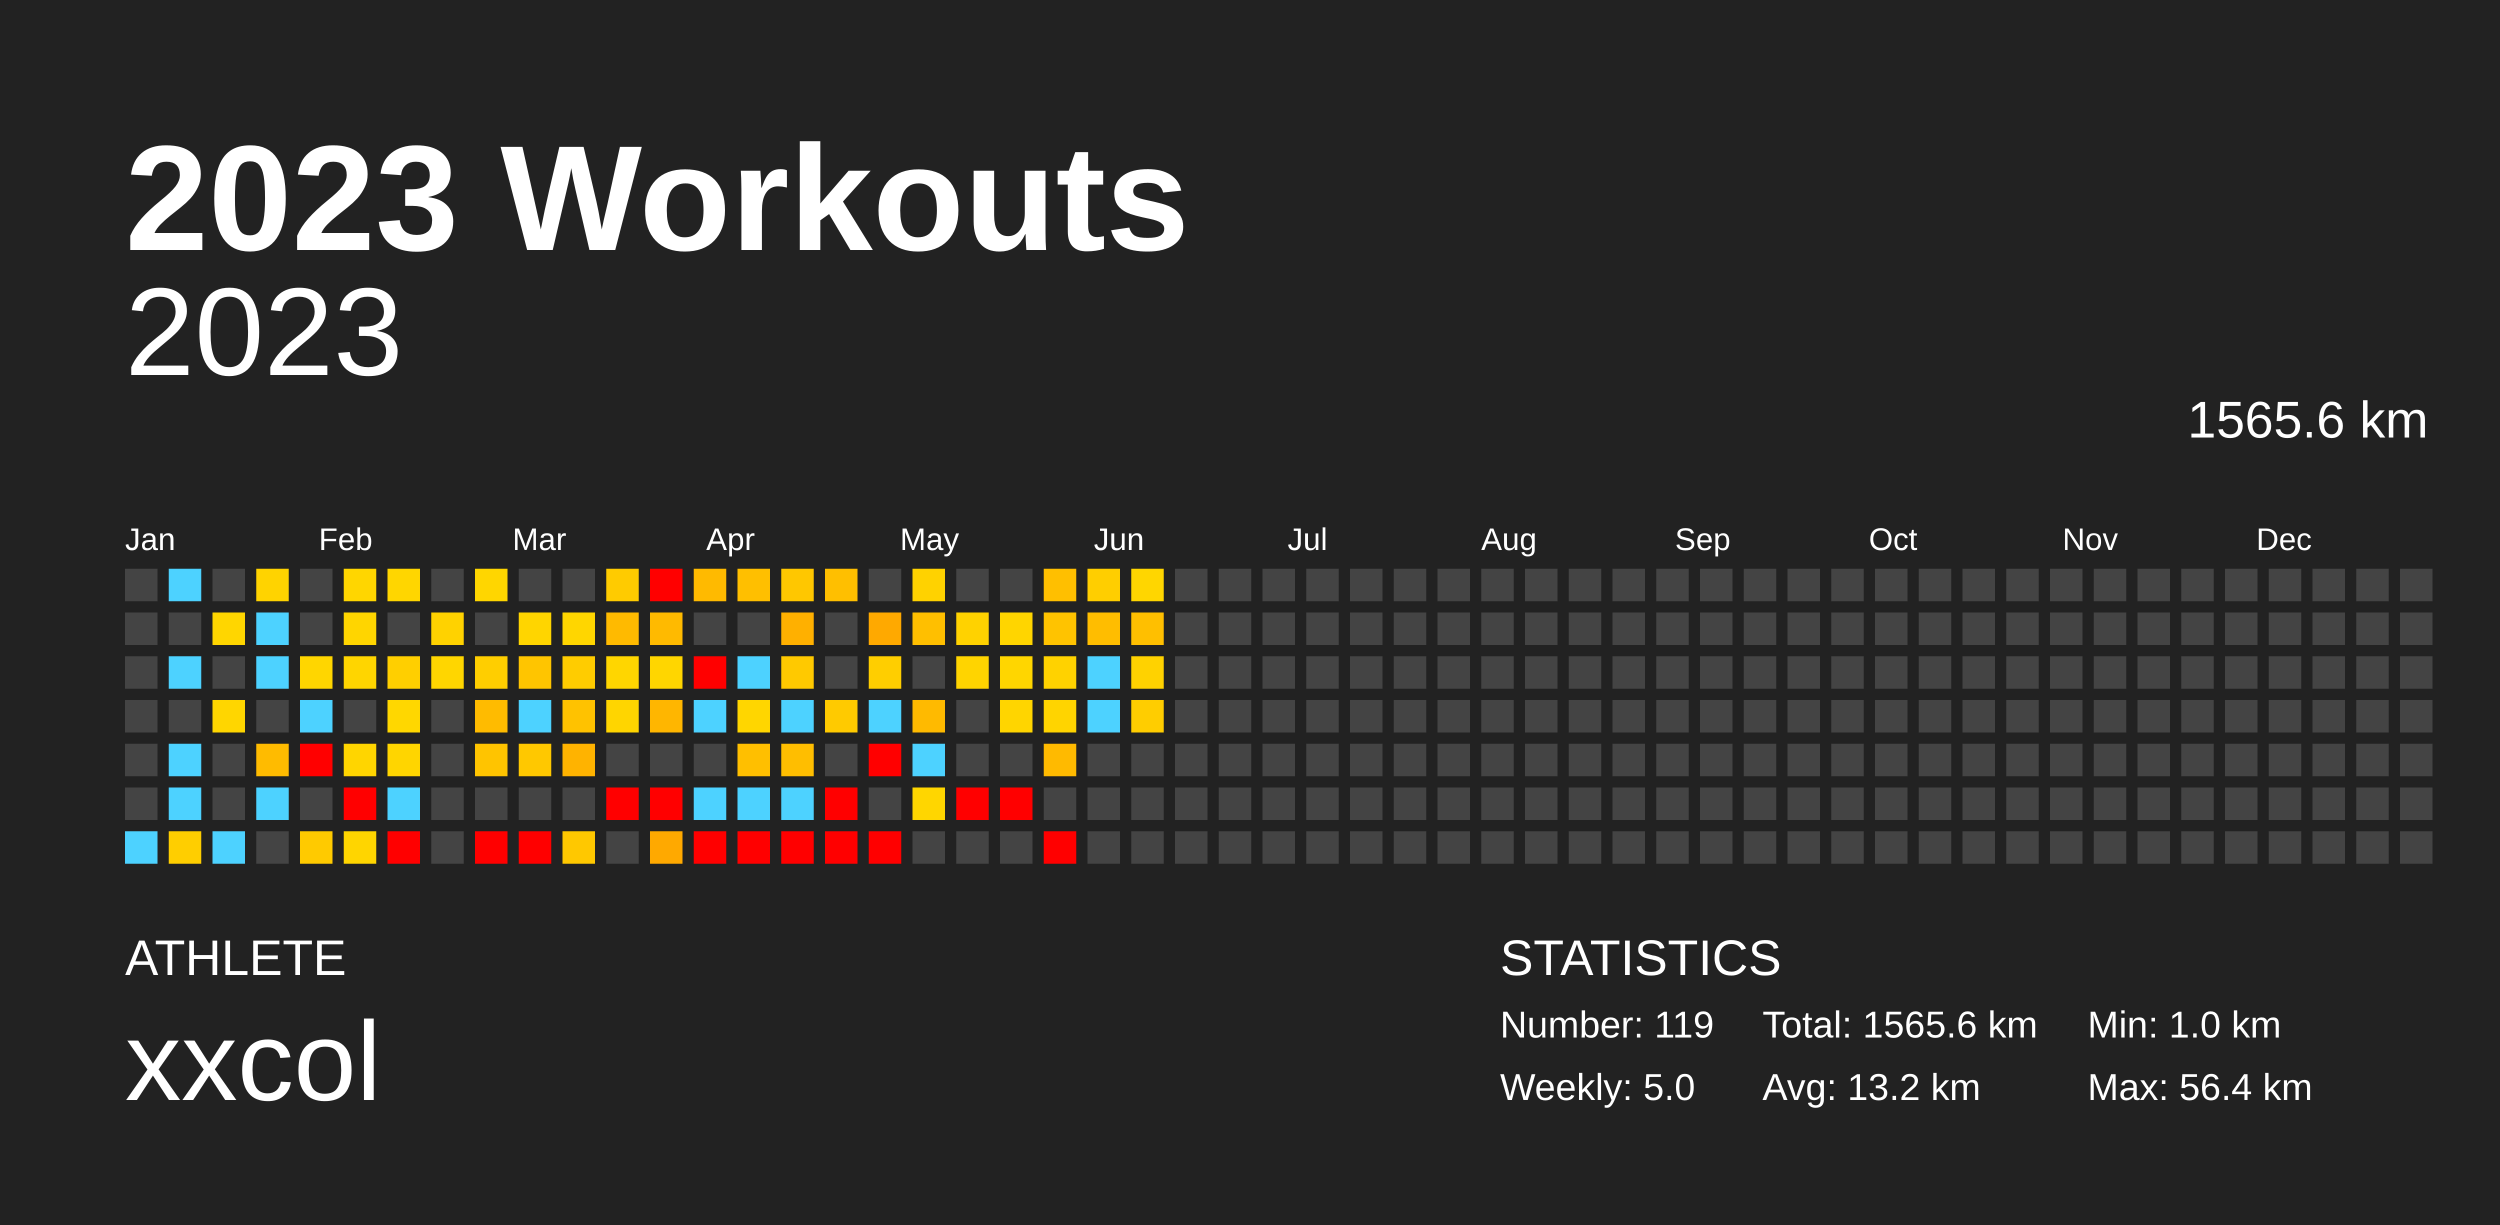
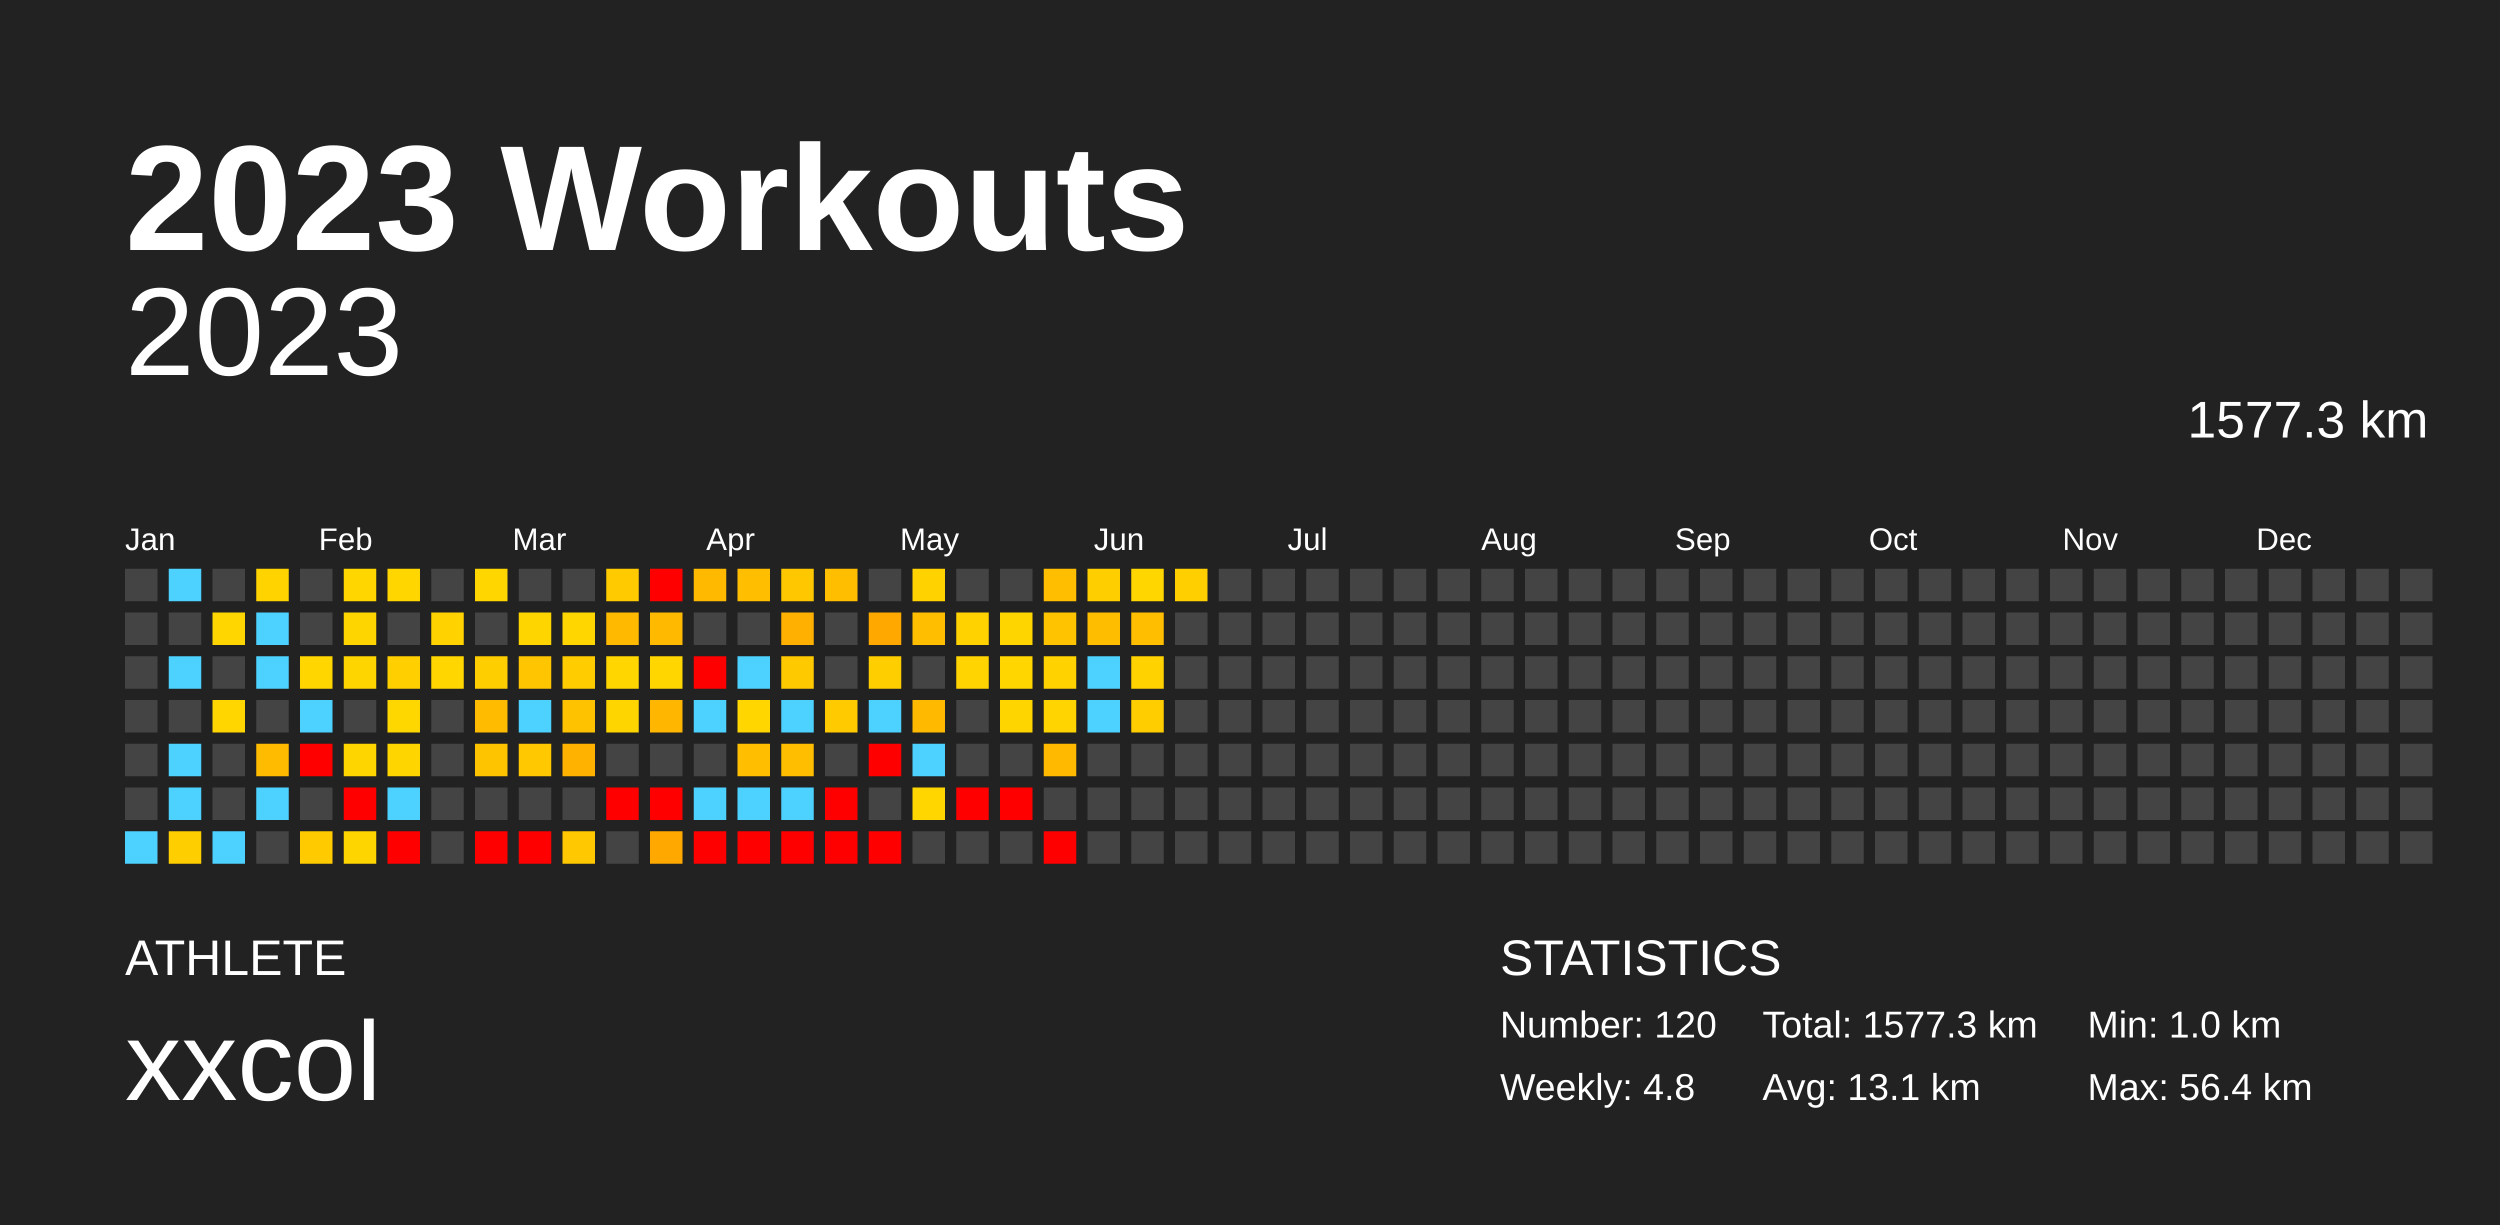
<svg xmlns="http://www.w3.org/2000/svg" baseProfile="full" height="98mm" version="1.1" viewBox="0,0,200,98" width="200mm">
  <defs />
  <rect fill="#222222" height="98" width="200" x="0" y="0" />
  <text fill="#FFFFFF" style="font-size:12px; font-family:Arial; font-weight:bold;" x="10" y="20">2023 Workouts</text>
  <text fill="#FFFFFF" style="font-size:4px; font-family:Arial" x="10" y="78">ATHLETE</text>
  <text fill="#FFFFFF" style="font-size:9px; font-family:Arial" x="10" y="88">xxcol</text>
  <text fill="#FFFFFF" style="font-size:4px; font-family:Arial" x="120" y="78">STATISTICS</text>
-   <text fill="#FFFFFF" style="font-size:3px; font-family:Arial" x="120" y="83">Number: 119</text>
-   <text fill="#FFFFFF" style="font-size:3px; font-family:Arial" x="120" y="88">Weekly: 5.0</text>
-   <text fill="#FFFFFF" style="font-size:3px; font-family:Arial" x="141" y="83">Total: 1565.6 km</text>
-   <text fill="#FFFFFF" style="font-size:3px; font-family:Arial" x="141" y="88">Avg: 13.2 km</text>
+   <text fill="#FFFFFF" style="font-size:3px; font-family:Arial" x="120" y="83">Number: 120</text>
+   <text fill="#FFFFFF" style="font-size:3px; font-family:Arial" x="120" y="88">Weekly: 4.8</text>
+   <text fill="#FFFFFF" style="font-size:3px; font-family:Arial" x="141" y="83">Total: 1577.3 km</text>
+   <text fill="#FFFFFF" style="font-size:3px; font-family:Arial" x="141" y="88">Avg: 13.1 km</text>
  <text fill="#FFFFFF" style="font-size:3px; font-family:Arial" x="167" y="83">Min: 1.0 km</text>
  <text fill="#FFFFFF" style="font-size:3px; font-family:Arial" x="167" y="88">Max: 56.4 km</text>
  <text alignment-baseline="hanging" fill="#FFFFFF" style="font-size:10.0px; font-family:Arial;" x="10" y="30">2023</text>
-   <text alignment-baseline="hanging" fill="#FFFFFF" style="font-size:4.125px; font-family:Arial;" x="175" y="35">1565.6 km</text>
+   <text alignment-baseline="hanging" fill="#FFFFFF" style="font-size:4.125px; font-family:Arial;" x="175" y="35">1577.3 km</text>
  <text fill="#FFFFFF" style="font-size:2.5px; font-family:Arial" x="10.0" y="44">Jan</text>
  <text fill="#FFFFFF" style="font-size:2.5px; font-family:Arial" x="25.5" y="44">Feb</text>
  <text fill="#FFFFFF" style="font-size:2.5px; font-family:Arial" x="41.0" y="44">Mar</text>
  <text fill="#FFFFFF" style="font-size:2.5px; font-family:Arial" x="56.5" y="44">Apr</text>
  <text fill="#FFFFFF" style="font-size:2.5px; font-family:Arial" x="72.0" y="44">May</text>
  <text fill="#FFFFFF" style="font-size:2.5px; font-family:Arial" x="87.5" y="44">Jun</text>
  <text fill="#FFFFFF" style="font-size:2.5px; font-family:Arial" x="103.0" y="44">Jul</text>
  <text fill="#FFFFFF" style="font-size:2.5px; font-family:Arial" x="118.5" y="44">Aug</text>
  <text fill="#FFFFFF" style="font-size:2.5px; font-family:Arial" x="134.0" y="44">Sep</text>
  <text fill="#FFFFFF" style="font-size:2.5px; font-family:Arial" x="149.5" y="44">Oct</text>
  <text fill="#FFFFFF" style="font-size:2.5px; font-family:Arial" x="165.0" y="44">Nov</text>
  <text fill="#FFFFFF" style="font-size:2.5px; font-family:Arial" x="180.5" y="44">Dec</text>
  <rect fill="#444444" height="2.6" width="2.6" x="10.0" y="45.5" />
  <rect fill="#444444" height="2.6" width="2.6" x="10.0" y="49.0" />
  <rect fill="#444444" height="2.6" width="2.6" x="10.0" y="52.5" />
  <rect fill="#444444" height="2.6" width="2.6" x="10.0" y="56.0" />
  <rect fill="#444444" height="2.6" width="2.6" x="10.0" y="59.5" />
  <rect fill="#444444" height="2.6" width="2.6" x="10.0" y="63.0" />
  <rect fill="#4dd2ff" height="2.6" width="2.6" x="10.0" y="66.5" />
  <rect fill="#4dd2ff" height="2.6" width="2.6" x="13.5" y="45.5" />
  <rect fill="#444444" height="2.6" width="2.6" x="13.5" y="49.0" />
  <rect fill="#4dd2ff" height="2.6" width="2.6" x="13.5" y="52.5" />
  <rect fill="#444444" height="2.6" width="2.6" x="13.5" y="56.0" />
  <rect fill="#4dd2ff" height="2.6" width="2.6" x="13.5" y="59.5" />
  <rect fill="#4dd2ff" height="2.6" width="2.6" x="13.5" y="63.0" />
  <rect fill="#ffce00" height="2.6" width="2.6" x="13.5" y="66.5" />
  <rect fill="#444444" height="2.6" width="2.6" x="17.0" y="45.5" />
  <rect fill="#ffd600" height="2.6" width="2.6" x="17.0" y="49.0" />
  <rect fill="#444444" height="2.6" width="2.6" x="17.0" y="52.5" />
  <rect fill="#ffd600" height="2.6" width="2.6" x="17.0" y="56.0" />
  <rect fill="#444444" height="2.6" width="2.6" x="17.0" y="59.5" />
  <rect fill="#444444" height="2.6" width="2.6" x="17.0" y="63.0" />
  <rect fill="#4dd2ff" height="2.6" width="2.6" x="17.0" y="66.5" />
  <rect fill="#ffd300" height="2.6" width="2.6" x="20.5" y="45.5" />
  <rect fill="#4dd2ff" height="2.6" width="2.6" x="20.5" y="49.0" />
  <rect fill="#4dd2ff" height="2.6" width="2.6" x="20.5" y="52.5" />
  <rect fill="#444444" height="2.6" width="2.6" x="20.5" y="56.0" />
  <rect fill="#ffbb00" height="2.6" width="2.6" x="20.5" y="59.5" />
  <rect fill="#4dd2ff" height="2.6" width="2.6" x="20.5" y="63.0" />
  <rect fill="#444444" height="2.6" width="2.6" x="20.5" y="66.5" />
  <rect fill="#444444" height="2.6" width="2.6" x="24.0" y="45.5" />
  <rect fill="#444444" height="2.6" width="2.6" x="24.0" y="49.0" />
  <rect fill="#ffd600" height="2.6" width="2.6" x="24.0" y="52.5" />
  <rect fill="#4dd2ff" height="2.6" width="2.6" x="24.0" y="56.0" />
  <rect fill="red" height="2.6" width="2.6" x="24.0" y="59.5" />
  <rect fill="#444444" height="2.6" width="2.6" x="24.0" y="63.0" />
  <rect fill="#ffca00" height="2.6" width="2.6" x="24.0" y="66.5" />
  <rect fill="#ffd600" height="2.6" width="2.6" x="27.5" y="45.5" />
  <rect fill="#ffd500" height="2.6" width="2.6" x="27.5" y="49.0" />
  <rect fill="#ffd500" height="2.6" width="2.6" x="27.5" y="52.5" />
  <rect fill="#444444" height="2.6" width="2.6" x="27.5" y="56.0" />
  <rect fill="#ffd500" height="2.6" width="2.6" x="27.5" y="59.5" />
  <rect fill="red" height="2.6" width="2.6" x="27.5" y="63.0" />
  <rect fill="#ffd500" height="2.6" width="2.6" x="27.5" y="66.5" />
  <rect fill="#ffd600" height="2.6" width="2.6" x="31.0" y="45.5" />
  <rect fill="#444444" height="2.6" width="2.6" x="31.0" y="49.0" />
  <rect fill="#ffcf00" height="2.6" width="2.6" x="31.0" y="52.5" />
  <rect fill="#ffd700" height="2.6" width="2.6" x="31.0" y="56.0" />
  <rect fill="#ffd500" height="2.6" width="2.6" x="31.0" y="59.5" />
  <rect fill="#4dd2ff" height="2.6" width="2.6" x="31.0" y="63.0" />
  <rect fill="red" height="2.6" width="2.6" x="31.0" y="66.5" />
  <rect fill="#444444" height="2.6" width="2.6" x="34.5" y="45.5" />
  <rect fill="#ffd200" height="2.6" width="2.6" x="34.5" y="49.0" />
  <rect fill="#ffd600" height="2.6" width="2.6" x="34.5" y="52.5" />
  <rect fill="#444444" height="2.6" width="2.6" x="34.5" y="56.0" />
  <rect fill="#444444" height="2.6" width="2.6" x="34.5" y="59.5" />
  <rect fill="#444444" height="2.6" width="2.6" x="34.5" y="63.0" />
  <rect fill="#444444" height="2.6" width="2.6" x="34.5" y="66.5" />
  <rect fill="#ffd600" height="2.6" width="2.6" x="38.0" y="45.5" />
  <rect fill="#444444" height="2.6" width="2.6" x="38.0" y="49.0" />
  <rect fill="#ffce00" height="2.6" width="2.6" x="38.0" y="52.5" />
  <rect fill="#ffbb00" height="2.6" width="2.6" x="38.0" y="56.0" />
  <rect fill="#ffc400" height="2.6" width="2.6" x="38.0" y="59.5" />
  <rect fill="#444444" height="2.6" width="2.6" x="38.0" y="63.0" />
  <rect fill="red" height="2.6" width="2.6" x="38.0" y="66.5" />
  <rect fill="#444444" height="2.6" width="2.6" x="41.5" y="45.5" />
  <rect fill="#ffd500" height="2.6" width="2.6" x="41.5" y="49.0" />
  <rect fill="#ffc500" height="2.6" width="2.6" x="41.5" y="52.5" />
  <rect fill="#4dd2ff" height="2.6" width="2.6" x="41.5" y="56.0" />
  <rect fill="#ffc800" height="2.6" width="2.6" x="41.5" y="59.5" />
  <rect fill="#444444" height="2.6" width="2.6" x="41.5" y="63.0" />
  <rect fill="red" height="2.6" width="2.6" x="41.5" y="66.5" />
  <rect fill="#444444" height="2.6" width="2.6" x="45.0" y="45.5" />
  <rect fill="#ffd600" height="2.6" width="2.6" x="45.0" y="49.0" />
  <rect fill="#ffcc00" height="2.6" width="2.6" x="45.0" y="52.5" />
  <rect fill="#ffc200" height="2.6" width="2.6" x="45.0" y="56.0" />
  <rect fill="#ffb300" height="2.6" width="2.6" x="45.0" y="59.5" />
  <rect fill="#444444" height="2.6" width="2.6" x="45.0" y="63.0" />
  <rect fill="#ffc800" height="2.6" width="2.6" x="45.0" y="66.5" />
  <rect fill="#ffcb00" height="2.6" width="2.6" x="48.5" y="45.5" />
  <rect fill="#ffba00" height="2.6" width="2.6" x="48.5" y="49.0" />
  <rect fill="#ffd600" height="2.6" width="2.6" x="48.5" y="52.5" />
  <rect fill="#ffd500" height="2.6" width="2.6" x="48.5" y="56.0" />
  <rect fill="#444444" height="2.6" width="2.6" x="48.5" y="59.5" />
  <rect fill="red" height="2.6" width="2.6" x="48.5" y="63.0" />
  <rect fill="#444444" height="2.6" width="2.6" x="48.5" y="66.5" />
  <rect fill="red" height="2.6" width="2.6" x="52.0" y="45.5" />
  <rect fill="#ffba00" height="2.6" width="2.6" x="52.0" y="49.0" />
  <rect fill="#ffd600" height="2.6" width="2.6" x="52.0" y="52.5" />
  <rect fill="#ffb600" height="2.6" width="2.6" x="52.0" y="56.0" />
  <rect fill="#444444" height="2.6" width="2.6" x="52.0" y="59.5" />
  <rect fill="red" height="2.6" width="2.6" x="52.0" y="63.0" />
  <rect fill="#ffa900" height="2.6" width="2.6" x="52.0" y="66.5" />
  <rect fill="#ffba00" height="2.6" width="2.6" x="55.5" y="45.5" />
  <rect fill="#444444" height="2.6" width="2.6" x="55.5" y="49.0" />
  <rect fill="red" height="2.6" width="2.6" x="55.5" y="52.5" />
  <rect fill="#4dd2ff" height="2.6" width="2.6" x="55.5" y="56.0" />
  <rect fill="#444444" height="2.6" width="2.6" x="55.5" y="59.5" />
  <rect fill="#4dd2ff" height="2.6" width="2.6" x="55.5" y="63.0" />
  <rect fill="red" height="2.6" width="2.6" x="55.5" y="66.5" />
  <rect fill="#ffbf00" height="2.6" width="2.6" x="59.0" y="45.5" />
  <rect fill="#444444" height="2.6" width="2.6" x="59.0" y="49.0" />
  <rect fill="#4dd2ff" height="2.6" width="2.6" x="59.0" y="52.5" />
  <rect fill="#ffd600" height="2.6" width="2.6" x="59.0" y="56.0" />
  <rect fill="#ffbf00" height="2.6" width="2.6" x="59.0" y="59.5" />
  <rect fill="#4dd2ff" height="2.6" width="2.6" x="59.0" y="63.0" />
  <rect fill="red" height="2.6" width="2.6" x="59.0" y="66.5" />
  <rect fill="#ffc700" height="2.6" width="2.6" x="62.5" y="45.5" />
  <rect fill="#ffb000" height="2.6" width="2.6" x="62.5" y="49.0" />
  <rect fill="#ffc900" height="2.6" width="2.6" x="62.5" y="52.5" />
  <rect fill="#4dd2ff" height="2.6" width="2.6" x="62.5" y="56.0" />
  <rect fill="#ffbe00" height="2.6" width="2.6" x="62.5" y="59.5" />
  <rect fill="#4dd2ff" height="2.6" width="2.6" x="62.5" y="63.0" />
  <rect fill="red" height="2.6" width="2.6" x="62.5" y="66.5" />
  <rect fill="#ffbf00" height="2.6" width="2.6" x="66.0" y="45.5" />
  <rect fill="#444444" height="2.6" width="2.6" x="66.0" y="49.0" />
  <rect fill="#444444" height="2.6" width="2.6" x="66.0" y="52.5" />
  <rect fill="#ffca00" height="2.6" width="2.6" x="66.0" y="56.0" />
  <rect fill="#444444" height="2.6" width="2.6" x="66.0" y="59.5" />
  <rect fill="red" height="2.6" width="2.6" x="66.0" y="63.0" />
  <rect fill="red" height="2.6" width="2.6" x="66.0" y="66.5" />
  <rect fill="#444444" height="2.6" width="2.6" x="69.5" y="45.5" />
  <rect fill="#ffa900" height="2.6" width="2.6" x="69.5" y="49.0" />
  <rect fill="#ffce00" height="2.6" width="2.6" x="69.5" y="52.5" />
  <rect fill="#4dd2ff" height="2.6" width="2.6" x="69.5" y="56.0" />
  <rect fill="red" height="2.6" width="2.6" x="69.5" y="59.5" />
  <rect fill="#444444" height="2.6" width="2.6" x="69.5" y="63.0" />
  <rect fill="red" height="2.6" width="2.6" x="69.5" y="66.5" />
  <rect fill="#ffd200" height="2.6" width="2.6" x="73.0" y="45.5" />
  <rect fill="#ffbf00" height="2.6" width="2.6" x="73.0" y="49.0" />
  <rect fill="#444444" height="2.6" width="2.6" x="73.0" y="52.5" />
  <rect fill="#ffba00" height="2.6" width="2.6" x="73.0" y="56.0" />
  <rect fill="#4dd2ff" height="2.6" width="2.6" x="73.0" y="59.5" />
  <rect fill="#ffd600" height="2.6" width="2.6" x="73.0" y="63.0" />
  <rect fill="#444444" height="2.6" width="2.6" x="73.0" y="66.5" />
  <rect fill="#444444" height="2.6" width="2.6" x="76.5" y="45.5" />
  <rect fill="#ffd200" height="2.6" width="2.6" x="76.5" y="49.0" />
  <rect fill="#ffd400" height="2.6" width="2.6" x="76.5" y="52.5" />
  <rect fill="#444444" height="2.6" width="2.6" x="76.5" y="56.0" />
  <rect fill="#444444" height="2.6" width="2.6" x="76.5" y="59.5" />
  <rect fill="red" height="2.6" width="2.6" x="76.5" y="63.0" />
  <rect fill="#444444" height="2.6" width="2.6" x="76.5" y="66.5" />
  <rect fill="#444444" height="2.6" width="2.6" x="80.0" y="45.5" />
  <rect fill="#ffd500" height="2.6" width="2.6" x="80.0" y="49.0" />
  <rect fill="#ffd600" height="2.6" width="2.6" x="80.0" y="52.5" />
  <rect fill="#ffd500" height="2.6" width="2.6" x="80.0" y="56.0" />
  <rect fill="#444444" height="2.6" width="2.6" x="80.0" y="59.5" />
  <rect fill="red" height="2.6" width="2.6" x="80.0" y="63.0" />
  <rect fill="#444444" height="2.6" width="2.6" x="80.0" y="66.5" />
  <rect fill="#ffbf00" height="2.6" width="2.6" x="83.5" y="45.5" />
  <rect fill="#ffc300" height="2.6" width="2.6" x="83.5" y="49.0" />
  <rect fill="#ffd200" height="2.6" width="2.6" x="83.5" y="52.5" />
  <rect fill="#ffd400" height="2.6" width="2.6" x="83.5" y="56.0" />
  <rect fill="#ffba00" height="2.6" width="2.6" x="83.5" y="59.5" />
  <rect fill="#444444" height="2.6" width="2.6" x="83.5" y="63.0" />
  <rect fill="red" height="2.6" width="2.6" x="83.5" y="66.5" />
  <rect fill="#ffce00" height="2.6" width="2.6" x="87.0" y="45.5" />
  <rect fill="#ffbd00" height="2.6" width="2.6" x="87.0" y="49.0" />
  <rect fill="#4dd2ff" height="2.6" width="2.6" x="87.0" y="52.5" />
  <rect fill="#4dd2ff" height="2.6" width="2.6" x="87.0" y="56.0" />
  <rect fill="#444444" height="2.6" width="2.6" x="87.0" y="59.5" />
  <rect fill="#444444" height="2.6" width="2.6" x="87.0" y="63.0" />
  <rect fill="#444444" height="2.6" width="2.6" x="87.0" y="66.5" />
  <rect fill="#ffd600" height="2.6" width="2.6" x="90.5" y="45.5" />
  <rect fill="#ffbf00" height="2.6" width="2.6" x="90.5" y="49.0" />
  <rect fill="#ffd200" height="2.6" width="2.6" x="90.5" y="52.5" />
  <rect fill="#ffcd00" height="2.6" width="2.6" x="90.5" y="56.0" />
  <rect fill="#444444" height="2.6" width="2.6" x="90.5" y="59.5" />
  <rect fill="#444444" height="2.6" width="2.6" x="90.5" y="63.0" />
  <rect fill="#444444" height="2.6" width="2.6" x="90.5" y="66.5" />
-   <rect fill="#444444" height="2.6" width="2.6" x="94.0" y="45.5" />
+   <rect fill="#ffcf00" height="2.6" width="2.6" x="94.0" y="45.5" />
  <rect fill="#444444" height="2.6" width="2.6" x="94.0" y="49.0" />
  <rect fill="#444444" height="2.6" width="2.6" x="94.0" y="52.5" />
  <rect fill="#444444" height="2.6" width="2.6" x="94.0" y="56.0" />
  <rect fill="#444444" height="2.6" width="2.6" x="94.0" y="59.5" />
  <rect fill="#444444" height="2.6" width="2.6" x="94.0" y="63.0" />
  <rect fill="#444444" height="2.6" width="2.6" x="94.0" y="66.5" />
  <rect fill="#444444" height="2.6" width="2.6" x="97.5" y="45.5" />
  <rect fill="#444444" height="2.6" width="2.6" x="97.5" y="49.0" />
  <rect fill="#444444" height="2.6" width="2.6" x="97.5" y="52.5" />
  <rect fill="#444444" height="2.6" width="2.6" x="97.5" y="56.0" />
  <rect fill="#444444" height="2.6" width="2.6" x="97.5" y="59.5" />
  <rect fill="#444444" height="2.6" width="2.6" x="97.5" y="63.0" />
  <rect fill="#444444" height="2.6" width="2.6" x="97.5" y="66.5" />
  <rect fill="#444444" height="2.6" width="2.6" x="101.0" y="45.5" />
  <rect fill="#444444" height="2.6" width="2.6" x="101.0" y="49.0" />
  <rect fill="#444444" height="2.6" width="2.6" x="101.0" y="52.5" />
  <rect fill="#444444" height="2.6" width="2.6" x="101.0" y="56.0" />
  <rect fill="#444444" height="2.6" width="2.6" x="101.0" y="59.5" />
  <rect fill="#444444" height="2.6" width="2.6" x="101.0" y="63.0" />
  <rect fill="#444444" height="2.6" width="2.6" x="101.0" y="66.5" />
  <rect fill="#444444" height="2.6" width="2.6" x="104.5" y="45.5" />
  <rect fill="#444444" height="2.6" width="2.6" x="104.5" y="49.0" />
  <rect fill="#444444" height="2.6" width="2.6" x="104.5" y="52.5" />
  <rect fill="#444444" height="2.6" width="2.6" x="104.5" y="56.0" />
  <rect fill="#444444" height="2.6" width="2.6" x="104.5" y="59.5" />
  <rect fill="#444444" height="2.6" width="2.6" x="104.5" y="63.0" />
  <rect fill="#444444" height="2.6" width="2.6" x="104.5" y="66.5" />
  <rect fill="#444444" height="2.6" width="2.6" x="108.0" y="45.5" />
  <rect fill="#444444" height="2.6" width="2.6" x="108.0" y="49.0" />
  <rect fill="#444444" height="2.6" width="2.6" x="108.0" y="52.5" />
  <rect fill="#444444" height="2.6" width="2.6" x="108.0" y="56.0" />
  <rect fill="#444444" height="2.6" width="2.6" x="108.0" y="59.5" />
  <rect fill="#444444" height="2.6" width="2.6" x="108.0" y="63.0" />
  <rect fill="#444444" height="2.6" width="2.6" x="108.0" y="66.5" />
  <rect fill="#444444" height="2.6" width="2.6" x="111.5" y="45.5" />
  <rect fill="#444444" height="2.6" width="2.6" x="111.5" y="49.0" />
  <rect fill="#444444" height="2.6" width="2.6" x="111.5" y="52.5" />
  <rect fill="#444444" height="2.6" width="2.6" x="111.5" y="56.0" />
  <rect fill="#444444" height="2.6" width="2.6" x="111.5" y="59.5" />
  <rect fill="#444444" height="2.6" width="2.6" x="111.5" y="63.0" />
  <rect fill="#444444" height="2.6" width="2.6" x="111.5" y="66.5" />
  <rect fill="#444444" height="2.6" width="2.6" x="115.0" y="45.5" />
  <rect fill="#444444" height="2.6" width="2.6" x="115.0" y="49.0" />
  <rect fill="#444444" height="2.6" width="2.6" x="115.0" y="52.5" />
  <rect fill="#444444" height="2.6" width="2.6" x="115.0" y="56.0" />
  <rect fill="#444444" height="2.6" width="2.6" x="115.0" y="59.5" />
  <rect fill="#444444" height="2.6" width="2.6" x="115.0" y="63.0" />
  <rect fill="#444444" height="2.6" width="2.6" x="115.0" y="66.5" />
  <rect fill="#444444" height="2.6" width="2.6" x="118.5" y="45.5" />
  <rect fill="#444444" height="2.6" width="2.6" x="118.5" y="49.0" />
  <rect fill="#444444" height="2.6" width="2.6" x="118.5" y="52.5" />
  <rect fill="#444444" height="2.6" width="2.6" x="118.5" y="56.0" />
  <rect fill="#444444" height="2.6" width="2.6" x="118.5" y="59.5" />
  <rect fill="#444444" height="2.6" width="2.6" x="118.5" y="63.0" />
  <rect fill="#444444" height="2.6" width="2.6" x="118.5" y="66.5" />
  <rect fill="#444444" height="2.6" width="2.6" x="122.0" y="45.5" />
  <rect fill="#444444" height="2.6" width="2.6" x="122.0" y="49.0" />
  <rect fill="#444444" height="2.6" width="2.6" x="122.0" y="52.5" />
  <rect fill="#444444" height="2.6" width="2.6" x="122.0" y="56.0" />
  <rect fill="#444444" height="2.6" width="2.6" x="122.0" y="59.5" />
  <rect fill="#444444" height="2.6" width="2.6" x="122.0" y="63.0" />
  <rect fill="#444444" height="2.6" width="2.6" x="122.0" y="66.5" />
  <rect fill="#444444" height="2.6" width="2.6" x="125.5" y="45.5" />
  <rect fill="#444444" height="2.6" width="2.6" x="125.5" y="49.0" />
  <rect fill="#444444" height="2.6" width="2.6" x="125.5" y="52.5" />
  <rect fill="#444444" height="2.6" width="2.6" x="125.5" y="56.0" />
  <rect fill="#444444" height="2.6" width="2.6" x="125.5" y="59.5" />
  <rect fill="#444444" height="2.6" width="2.6" x="125.5" y="63.0" />
  <rect fill="#444444" height="2.6" width="2.6" x="125.5" y="66.5" />
  <rect fill="#444444" height="2.6" width="2.6" x="129.0" y="45.5" />
  <rect fill="#444444" height="2.6" width="2.6" x="129.0" y="49.0" />
  <rect fill="#444444" height="2.6" width="2.6" x="129.0" y="52.5" />
  <rect fill="#444444" height="2.6" width="2.6" x="129.0" y="56.0" />
  <rect fill="#444444" height="2.6" width="2.6" x="129.0" y="59.5" />
  <rect fill="#444444" height="2.6" width="2.6" x="129.0" y="63.0" />
  <rect fill="#444444" height="2.6" width="2.6" x="129.0" y="66.5" />
  <rect fill="#444444" height="2.6" width="2.6" x="132.5" y="45.5" />
  <rect fill="#444444" height="2.6" width="2.6" x="132.5" y="49.0" />
  <rect fill="#444444" height="2.6" width="2.6" x="132.5" y="52.5" />
  <rect fill="#444444" height="2.6" width="2.6" x="132.5" y="56.0" />
  <rect fill="#444444" height="2.6" width="2.6" x="132.5" y="59.5" />
  <rect fill="#444444" height="2.6" width="2.6" x="132.5" y="63.0" />
  <rect fill="#444444" height="2.6" width="2.6" x="132.5" y="66.5" />
  <rect fill="#444444" height="2.6" width="2.6" x="136.0" y="45.5" />
  <rect fill="#444444" height="2.6" width="2.6" x="136.0" y="49.0" />
  <rect fill="#444444" height="2.6" width="2.6" x="136.0" y="52.5" />
  <rect fill="#444444" height="2.6" width="2.6" x="136.0" y="56.0" />
  <rect fill="#444444" height="2.6" width="2.6" x="136.0" y="59.5" />
  <rect fill="#444444" height="2.6" width="2.6" x="136.0" y="63.0" />
  <rect fill="#444444" height="2.6" width="2.6" x="136.0" y="66.5" />
  <rect fill="#444444" height="2.6" width="2.6" x="139.5" y="45.5" />
  <rect fill="#444444" height="2.6" width="2.6" x="139.5" y="49.0" />
  <rect fill="#444444" height="2.6" width="2.6" x="139.5" y="52.5" />
  <rect fill="#444444" height="2.6" width="2.6" x="139.5" y="56.0" />
  <rect fill="#444444" height="2.6" width="2.6" x="139.5" y="59.5" />
  <rect fill="#444444" height="2.6" width="2.6" x="139.5" y="63.0" />
  <rect fill="#444444" height="2.6" width="2.6" x="139.5" y="66.5" />
  <rect fill="#444444" height="2.6" width="2.6" x="143.0" y="45.5" />
  <rect fill="#444444" height="2.6" width="2.6" x="143.0" y="49.0" />
  <rect fill="#444444" height="2.6" width="2.6" x="143.0" y="52.5" />
  <rect fill="#444444" height="2.6" width="2.6" x="143.0" y="56.0" />
  <rect fill="#444444" height="2.6" width="2.6" x="143.0" y="59.5" />
  <rect fill="#444444" height="2.6" width="2.6" x="143.0" y="63.0" />
  <rect fill="#444444" height="2.6" width="2.6" x="143.0" y="66.5" />
  <rect fill="#444444" height="2.6" width="2.6" x="146.5" y="45.5" />
  <rect fill="#444444" height="2.6" width="2.6" x="146.5" y="49.0" />
  <rect fill="#444444" height="2.6" width="2.6" x="146.5" y="52.5" />
  <rect fill="#444444" height="2.6" width="2.6" x="146.5" y="56.0" />
  <rect fill="#444444" height="2.6" width="2.6" x="146.5" y="59.5" />
  <rect fill="#444444" height="2.6" width="2.6" x="146.5" y="63.0" />
  <rect fill="#444444" height="2.6" width="2.6" x="146.5" y="66.5" />
  <rect fill="#444444" height="2.6" width="2.6" x="150.0" y="45.5" />
  <rect fill="#444444" height="2.6" width="2.6" x="150.0" y="49.0" />
  <rect fill="#444444" height="2.6" width="2.6" x="150.0" y="52.5" />
  <rect fill="#444444" height="2.6" width="2.6" x="150.0" y="56.0" />
  <rect fill="#444444" height="2.6" width="2.6" x="150.0" y="59.5" />
  <rect fill="#444444" height="2.6" width="2.6" x="150.0" y="63.0" />
  <rect fill="#444444" height="2.6" width="2.6" x="150.0" y="66.5" />
  <rect fill="#444444" height="2.6" width="2.6" x="153.5" y="45.5" />
  <rect fill="#444444" height="2.6" width="2.6" x="153.5" y="49.0" />
  <rect fill="#444444" height="2.6" width="2.6" x="153.5" y="52.5" />
  <rect fill="#444444" height="2.6" width="2.6" x="153.5" y="56.0" />
  <rect fill="#444444" height="2.6" width="2.6" x="153.5" y="59.5" />
  <rect fill="#444444" height="2.6" width="2.6" x="153.5" y="63.0" />
  <rect fill="#444444" height="2.6" width="2.6" x="153.5" y="66.5" />
  <rect fill="#444444" height="2.6" width="2.6" x="157.0" y="45.5" />
  <rect fill="#444444" height="2.6" width="2.6" x="157.0" y="49.0" />
  <rect fill="#444444" height="2.6" width="2.6" x="157.0" y="52.5" />
  <rect fill="#444444" height="2.6" width="2.6" x="157.0" y="56.0" />
  <rect fill="#444444" height="2.6" width="2.6" x="157.0" y="59.5" />
  <rect fill="#444444" height="2.6" width="2.6" x="157.0" y="63.0" />
  <rect fill="#444444" height="2.6" width="2.6" x="157.0" y="66.5" />
  <rect fill="#444444" height="2.6" width="2.6" x="160.5" y="45.5" />
  <rect fill="#444444" height="2.6" width="2.6" x="160.5" y="49.0" />
  <rect fill="#444444" height="2.6" width="2.6" x="160.5" y="52.5" />
  <rect fill="#444444" height="2.6" width="2.6" x="160.5" y="56.0" />
  <rect fill="#444444" height="2.6" width="2.6" x="160.5" y="59.5" />
  <rect fill="#444444" height="2.6" width="2.6" x="160.5" y="63.0" />
  <rect fill="#444444" height="2.6" width="2.6" x="160.5" y="66.5" />
  <rect fill="#444444" height="2.6" width="2.6" x="164.0" y="45.5" />
  <rect fill="#444444" height="2.6" width="2.6" x="164.0" y="49.0" />
  <rect fill="#444444" height="2.6" width="2.6" x="164.0" y="52.5" />
  <rect fill="#444444" height="2.6" width="2.6" x="164.0" y="56.0" />
  <rect fill="#444444" height="2.6" width="2.6" x="164.0" y="59.5" />
  <rect fill="#444444" height="2.6" width="2.6" x="164.0" y="63.0" />
  <rect fill="#444444" height="2.6" width="2.6" x="164.0" y="66.5" />
  <rect fill="#444444" height="2.6" width="2.6" x="167.5" y="45.5" />
  <rect fill="#444444" height="2.6" width="2.6" x="167.5" y="49.0" />
  <rect fill="#444444" height="2.6" width="2.6" x="167.5" y="52.5" />
  <rect fill="#444444" height="2.6" width="2.6" x="167.5" y="56.0" />
  <rect fill="#444444" height="2.6" width="2.6" x="167.5" y="59.5" />
  <rect fill="#444444" height="2.6" width="2.6" x="167.5" y="63.0" />
  <rect fill="#444444" height="2.6" width="2.6" x="167.5" y="66.5" />
  <rect fill="#444444" height="2.6" width="2.6" x="171.0" y="45.5" />
  <rect fill="#444444" height="2.6" width="2.6" x="171.0" y="49.0" />
  <rect fill="#444444" height="2.6" width="2.6" x="171.0" y="52.5" />
  <rect fill="#444444" height="2.6" width="2.6" x="171.0" y="56.0" />
  <rect fill="#444444" height="2.6" width="2.6" x="171.0" y="59.5" />
  <rect fill="#444444" height="2.6" width="2.6" x="171.0" y="63.0" />
  <rect fill="#444444" height="2.6" width="2.6" x="171.0" y="66.5" />
  <rect fill="#444444" height="2.6" width="2.6" x="174.5" y="45.5" />
  <rect fill="#444444" height="2.6" width="2.6" x="174.5" y="49.0" />
  <rect fill="#444444" height="2.6" width="2.6" x="174.5" y="52.5" />
  <rect fill="#444444" height="2.6" width="2.6" x="174.5" y="56.0" />
  <rect fill="#444444" height="2.6" width="2.6" x="174.5" y="59.5" />
  <rect fill="#444444" height="2.6" width="2.6" x="174.5" y="63.0" />
  <rect fill="#444444" height="2.6" width="2.6" x="174.5" y="66.5" />
  <rect fill="#444444" height="2.6" width="2.6" x="178.0" y="45.5" />
  <rect fill="#444444" height="2.6" width="2.6" x="178.0" y="49.0" />
  <rect fill="#444444" height="2.6" width="2.6" x="178.0" y="52.5" />
  <rect fill="#444444" height="2.6" width="2.6" x="178.0" y="56.0" />
  <rect fill="#444444" height="2.6" width="2.6" x="178.0" y="59.5" />
  <rect fill="#444444" height="2.6" width="2.6" x="178.0" y="63.0" />
  <rect fill="#444444" height="2.6" width="2.6" x="178.0" y="66.5" />
  <rect fill="#444444" height="2.6" width="2.6" x="181.5" y="45.5" />
  <rect fill="#444444" height="2.6" width="2.6" x="181.5" y="49.0" />
  <rect fill="#444444" height="2.6" width="2.6" x="181.5" y="52.5" />
  <rect fill="#444444" height="2.6" width="2.6" x="181.5" y="56.0" />
  <rect fill="#444444" height="2.6" width="2.6" x="181.5" y="59.5" />
  <rect fill="#444444" height="2.6" width="2.6" x="181.5" y="63.0" />
  <rect fill="#444444" height="2.6" width="2.6" x="181.5" y="66.5" />
  <rect fill="#444444" height="2.6" width="2.6" x="185.0" y="45.5" />
  <rect fill="#444444" height="2.6" width="2.6" x="185.0" y="49.0" />
  <rect fill="#444444" height="2.6" width="2.6" x="185.0" y="52.5" />
  <rect fill="#444444" height="2.6" width="2.6" x="185.0" y="56.0" />
  <rect fill="#444444" height="2.6" width="2.6" x="185.0" y="59.5" />
  <rect fill="#444444" height="2.6" width="2.6" x="185.0" y="63.0" />
  <rect fill="#444444" height="2.6" width="2.6" x="185.0" y="66.5" />
  <rect fill="#444444" height="2.6" width="2.6" x="188.5" y="45.5" />
  <rect fill="#444444" height="2.6" width="2.6" x="188.5" y="49.0" />
  <rect fill="#444444" height="2.6" width="2.6" x="188.5" y="52.5" />
  <rect fill="#444444" height="2.6" width="2.6" x="188.5" y="56.0" />
  <rect fill="#444444" height="2.6" width="2.6" x="188.5" y="59.5" />
  <rect fill="#444444" height="2.6" width="2.6" x="188.5" y="63.0" />
  <rect fill="#444444" height="2.6" width="2.6" x="188.5" y="66.5" />
  <rect fill="#444444" height="2.6" width="2.6" x="192.0" y="45.5" />
  <rect fill="#444444" height="2.6" width="2.6" x="192.0" y="49.0" />
  <rect fill="#444444" height="2.6" width="2.6" x="192.0" y="52.5" />
  <rect fill="#444444" height="2.6" width="2.6" x="192.0" y="56.0" />
  <rect fill="#444444" height="2.6" width="2.6" x="192.0" y="59.5" />
  <rect fill="#444444" height="2.6" width="2.6" x="192.0" y="63.0" />
  <rect fill="#444444" height="2.6" width="2.6" x="192.0" y="66.5" />
</svg>
